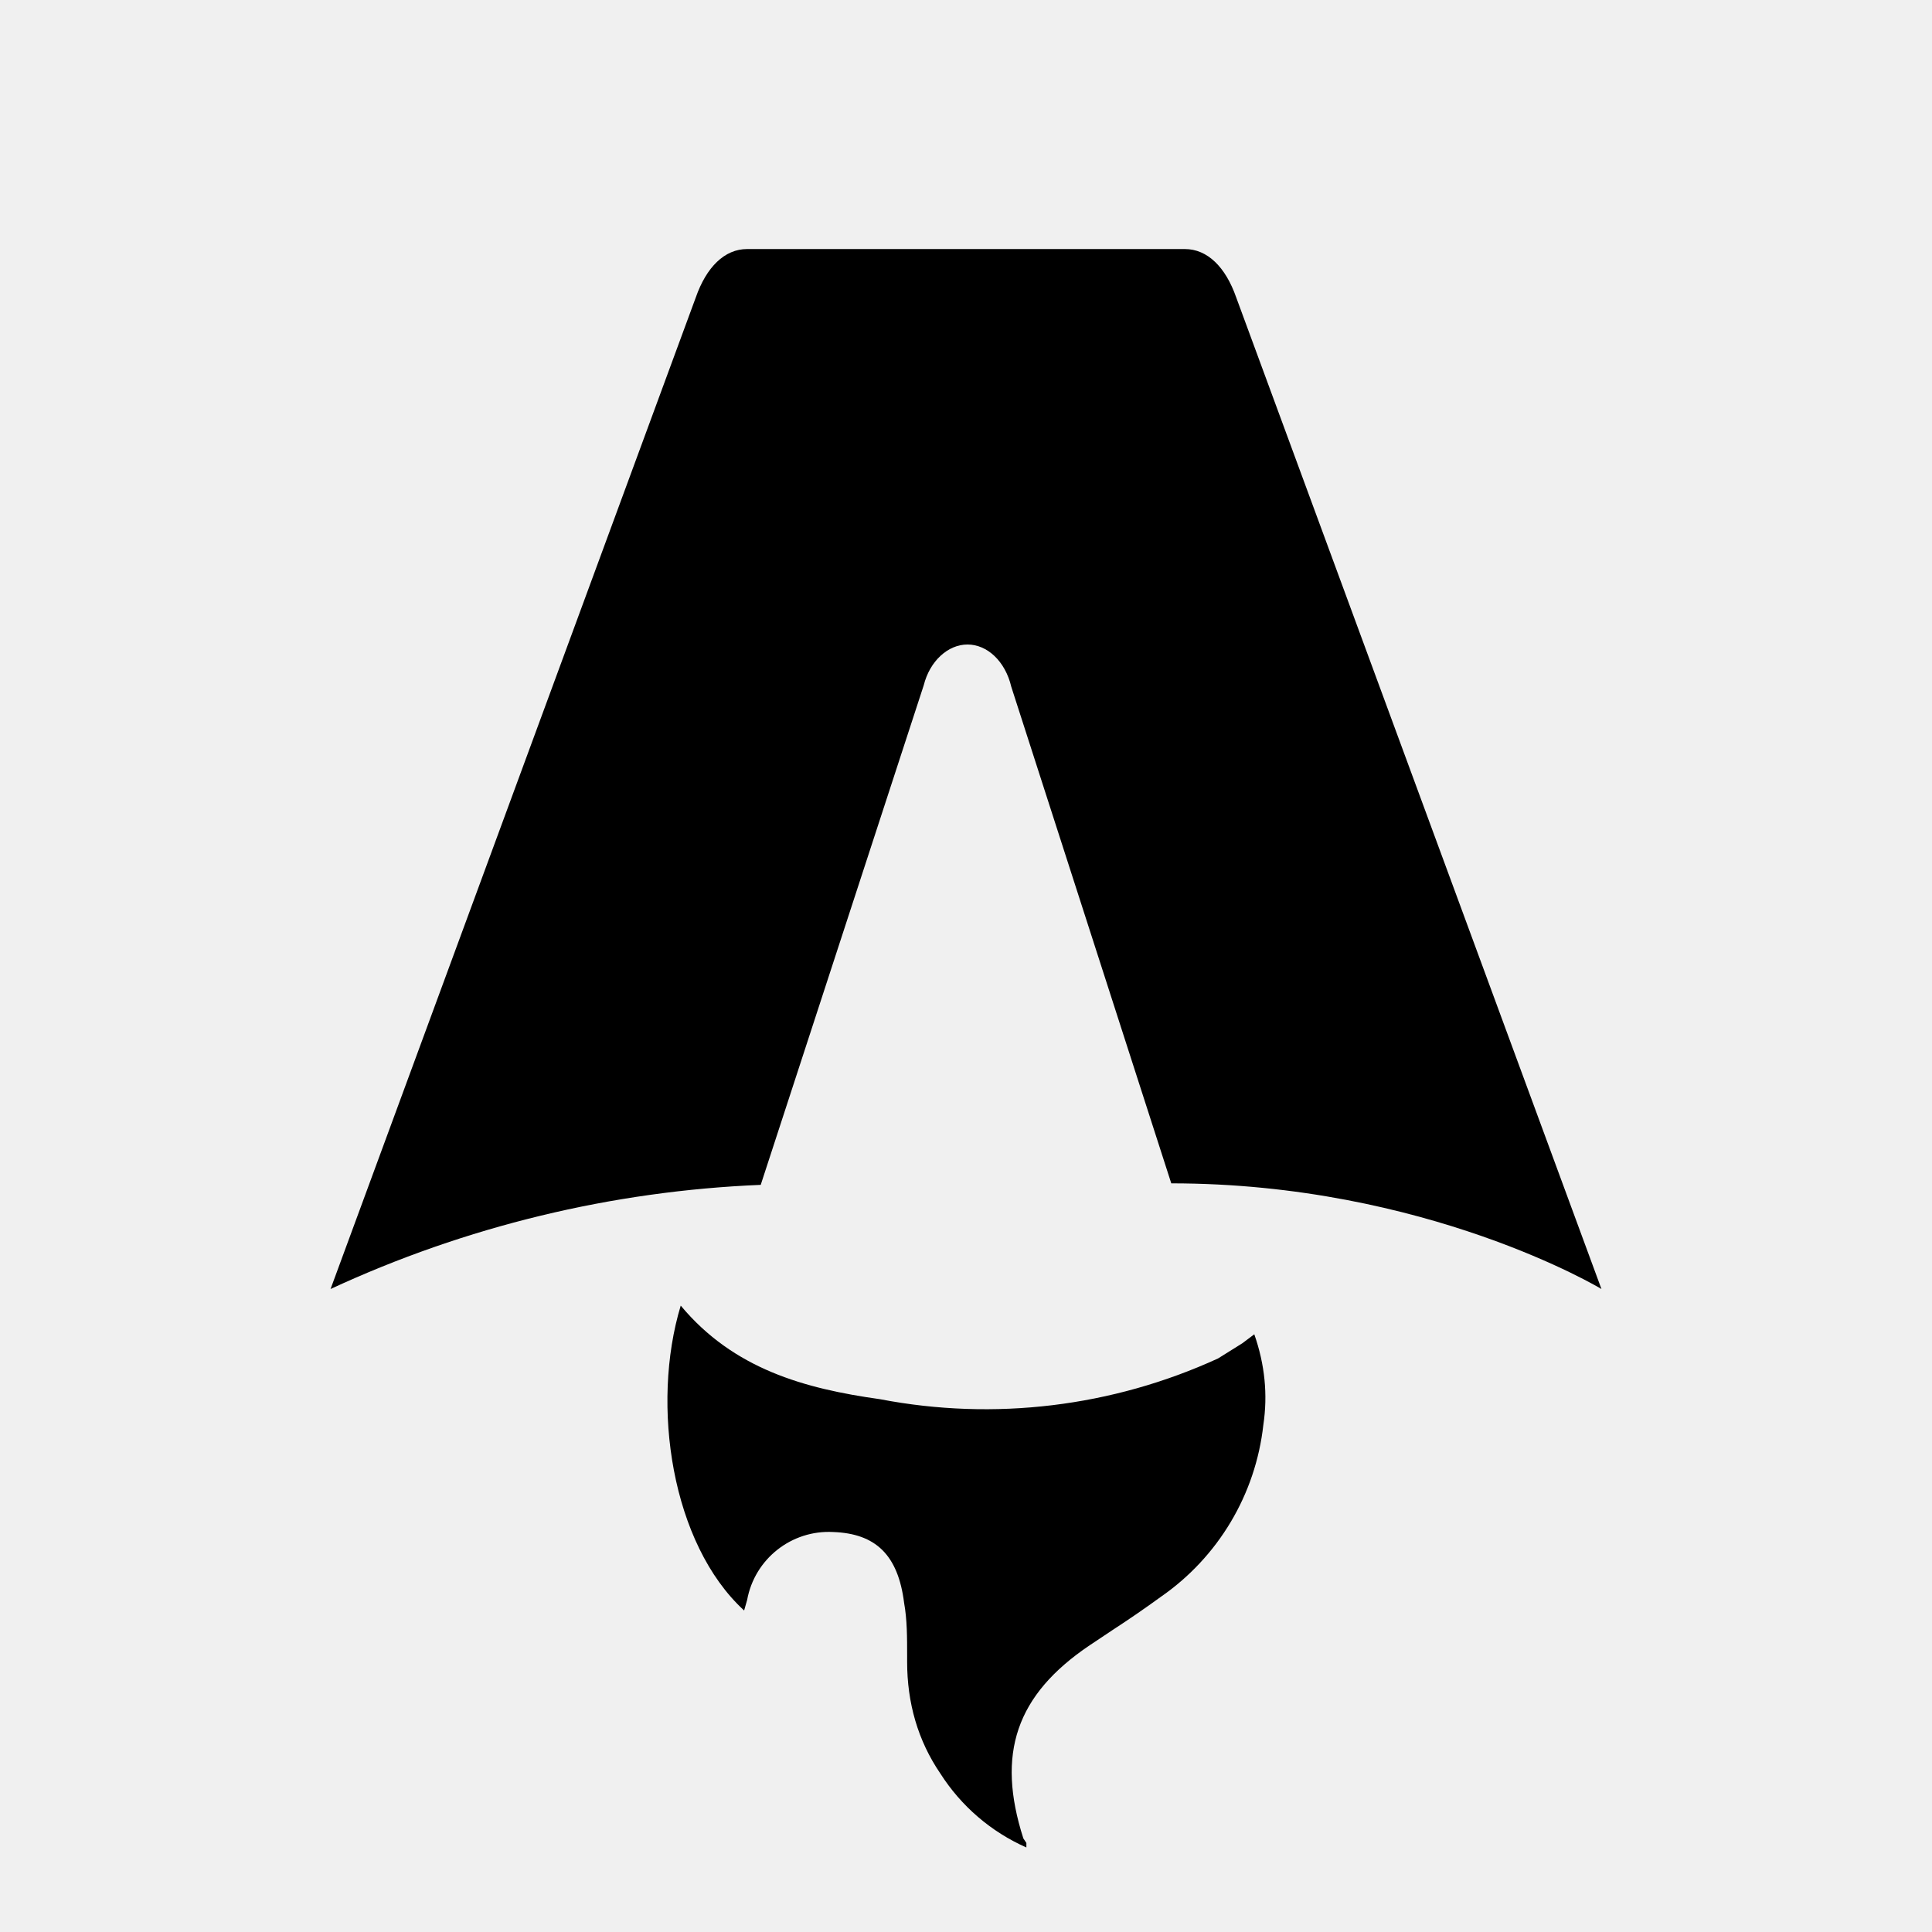
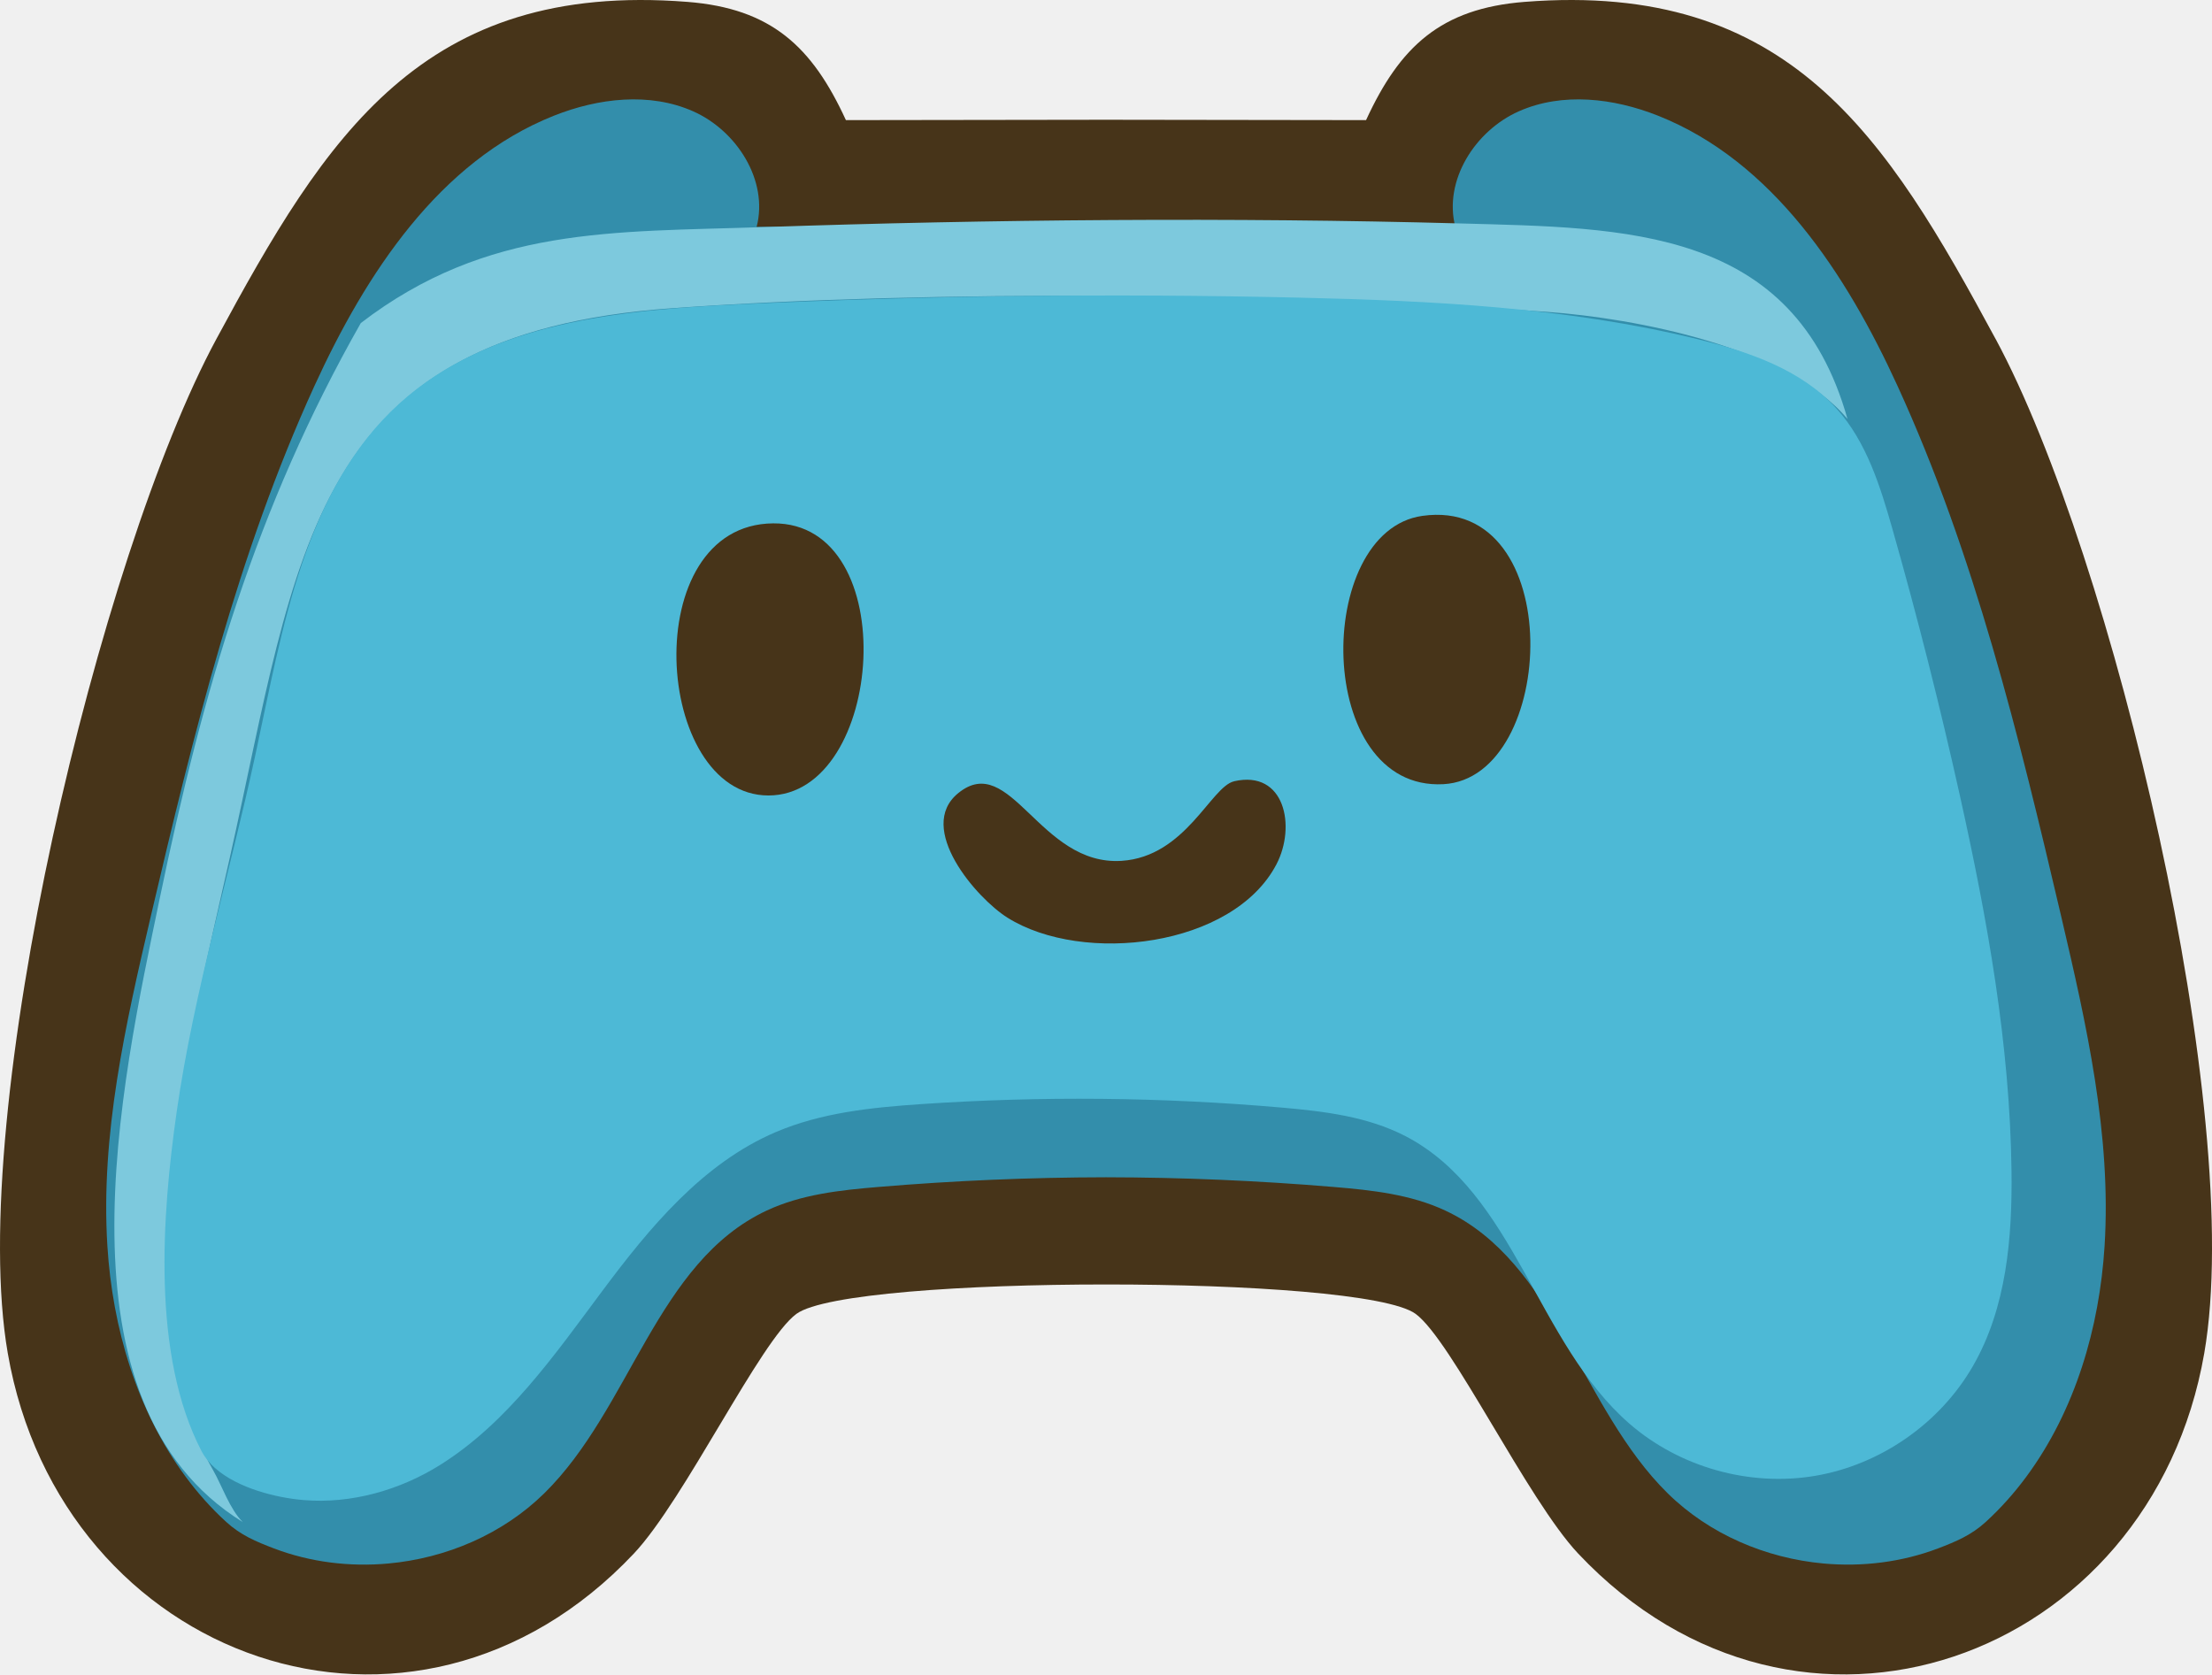
- <svg xmlns="http://www.w3.org/2000/svg" fill="none" viewBox="0 0 128 128">
-   <path d="M50.4 78.5a75.1 75.1 0 0 0-28.5 6.9l24.2-65.7c.7-2 1.9-3.2 3.4-3.2h29c1.5 0 2.7 1.2 3.4 3.2l24.2 65.7s-11.6-7-28.5-7L67 45.5c-.4-1.7-1.6-2.8-2.9-2.8-1.3 0-2.5 1.1-2.9 2.7L50.4 78.5Zm-1.1 28.2Zm-4.2-20.2c-2 6.6-.6 15.8 4.2 20.2a17.5 17.5 0 0 1 .2-.7 5.5 5.5 0 0 1 5.7-4.5c2.8.1 4.3 1.5 4.7 4.7.2 1.1.2 2.3.2 3.5v.4c0 2.7.7 5.2 2.2 7.4a13 13 0 0 0 5.7 4.9v-.3l-.2-.3c-1.8-5.6-.5-9.5 4.4-12.8l1.5-1a73 73 0 0 0 3.2-2.2 16 16 0 0 0 6.8-11.4c.3-2 .1-4-.6-6l-.8.6-1.6 1a37 37 0 0 1-22.4 2.7c-5-.7-9.7-2-13.2-6.2Z" />
-   <style>
-         path { fill: #000; }
-         @media (prefers-color-scheme: dark) {
-             path { fill: #FFF; }
-         }
-     </style>
+ <svg xmlns="http://www.w3.org/2000/svg" id="_レイヤー_1" viewBox="0 0 667.57 505.3">
+   <defs>
+     <style>.cls-1{fill:#473419;}.cls-2{fill:#4db9d6;}.cls-3{fill:#7dc9dd;}.cls-4{fill:#338eab;}</style>
+   </defs>
+   <path class="cls-1" d="M602.27,102.31C569.21,41.03,540.09-5.73,460.09.57c-25.29,1.99-37.61,13.48-47.82,35.68l-78.49-.11-78.49.11C245.09,14.05,232.77,2.56,207.48.57,127.48-5.73,98.36,41.03,65.3,102.31,30,167.71-10.18,336.05,2.34,408.34c16.07,92.84,122.42,131.13,188.98,60.47,15.27-16.22,38.22-64.4,49.04-72.31,8.2-6,51.17-8.88,93.43-8.87,42.26-.02,85.23,2.87,93.43,8.87,10.82,7.92,33.77,56.09,49.04,72.31,66.56,70.66,172.91,32.38,188.98-60.47,12.51-72.29-27.67-240.63-62.96-306.03Z" />
+   <path class="cls-4" d="M622.02,276.39c-12.75-54.4-26.09-109.08-49.34-159.89-15.5-33.88-37.66-67.82-72.28-81.58-13.39-5.32-28.9-7.17-42.07-1.31s-22.74,20.9-19.12,34.85l-105.43-.49-105.43.49c3.61-13.95-5.96-28.99-19.12-34.85-13.17-5.86-28.68-4.01-42.07,1.31-34.62,13.76-56.78,47.7-72.28,81.58-23.24,50.81-36.59,105.49-49.34,159.89-7.67,32.74-15.23,66.08-13.13,99.64,1.54,24.6,8.82,49.55,23.57,69.55,3.65,4.95,7.75,9.56,12.29,13.71,4.35,3.98,8.94,5.91,14.42,8,10.94,4.16,22.84,5.61,34.48,4.55,17.45-1.58,34.52-8.84,47.08-21.18,26.16-25.72,33.89-69.79,67.12-85.33,10.46-4.9,22.21-6.17,33.72-7.13,22.84-1.91,45.76-2.89,68.69-2.92,22.92.03,45.84,1.01,68.69,2.92,11.51.96,23.26,2.23,33.72,7.13,33.23,15.54,40.96,59.62,67.12,85.33,12.56,12.35,29.63,19.6,47.08,21.18,11.64,1.05,23.54-.4,34.48-4.55,5.48-2.09,10.07-4.02,14.42-8,4.54-4.15,8.64-8.76,12.29-13.71,14.75-20,22.03-44.95,23.57-69.55,2.1-33.56-5.46-66.9-13.13-99.64Z" />
+   <path class="cls-3" d="M440.66,67.43c49.79,1.36,100.61,1.01,116.9,59.01-18.16-21.71-63.84-30.37-90.69-32.33-78.98-5.76-185.08-6.7-263.94-1.11-109.92,7.78-112.86,73.61-133.59,165.9-12.48,55.59-33.33,135.35-4.99,184.84,2.58,4.52,5.03,11.75,8.91,15.59-58.17-36.02-36.74-131.94-25.06-188.17,13.07-62.89,29.01-117.92,60.69-173.67,38.18-29.29,76.09-27.4,121.35-28.95,68.53-2.35,141.94-2.98,210.42-1.11h0Z" />
+   <path class="cls-2" d="M64.94,443.08c-1.68-1.5-3.08-3.19-4.08-5.09-15.14-29.04-12-71.23-7.55-102.38,5.21-36.45,16.01-71.84,23.77-107.84,8.2-38.05,14.68-79.98,43.55-106.09,26.96-24.38,66.24-28.13,102.55-29.84,56.26-2.65,112.61-3.33,168.92-2.02,40.35.94,80.98,2.94,120.19,12.52,15.42,3.77,31.32,9.17,41.96,20.95,9.07,10.04,13.21,23.47,16.91,36.48,7.56,26.59,14.34,53.41,20.34,80.4,8.27,37.19,15.07,74.93,15.56,113.02.27,20.31-1.5,41.46-11.64,59.06-9.98,17.33-27.96,29.82-47.68,33.14-19.72,3.32-40.8-2.59-55.91-15.69-28.04-24.3-34.66-69.63-67.56-86.78-11.47-5.98-24.66-7.55-37.54-8.68-36.14-3.15-72.53-3.5-108.73-1.04-14.93,1.01-30.11,2.57-43.87,8.44-22.08,9.42-38.1,28.82-52.45,48.07-14.35,19.25-28.48,39.58-48.8,52.35-12.09,7.6-26.87,11.83-41.18,10.64-8.16-.67-19.86-3.51-26.76-9.64Z" />
+   <path class="cls-1" d="M233.34,157.94c39.41-.32,33.65,82.11-1.43,82.12-34.7,0-39.79-81.77,1.43-82.12Z" />
+   <path class="cls-1" d="M429.26,155.68c43.92-6.18,40.85,79.11,6.35,80.97-39.04,2.1-39.22-76.34-6.35-80.97Z" />
+   <path class="cls-1" d="M372.45,235.77c15.33-3.5,18.74,13.64,12.78,25.05-13.07,25.05-58.39,30.39-81.16,16.13-9.4-5.89-27.76-27.1-14.89-37.59,15.79-12.87,24.55,22.01,49.29,20.43,19.37-1.24,26.98-22.42,33.98-24.01h0Z" />
</svg>
